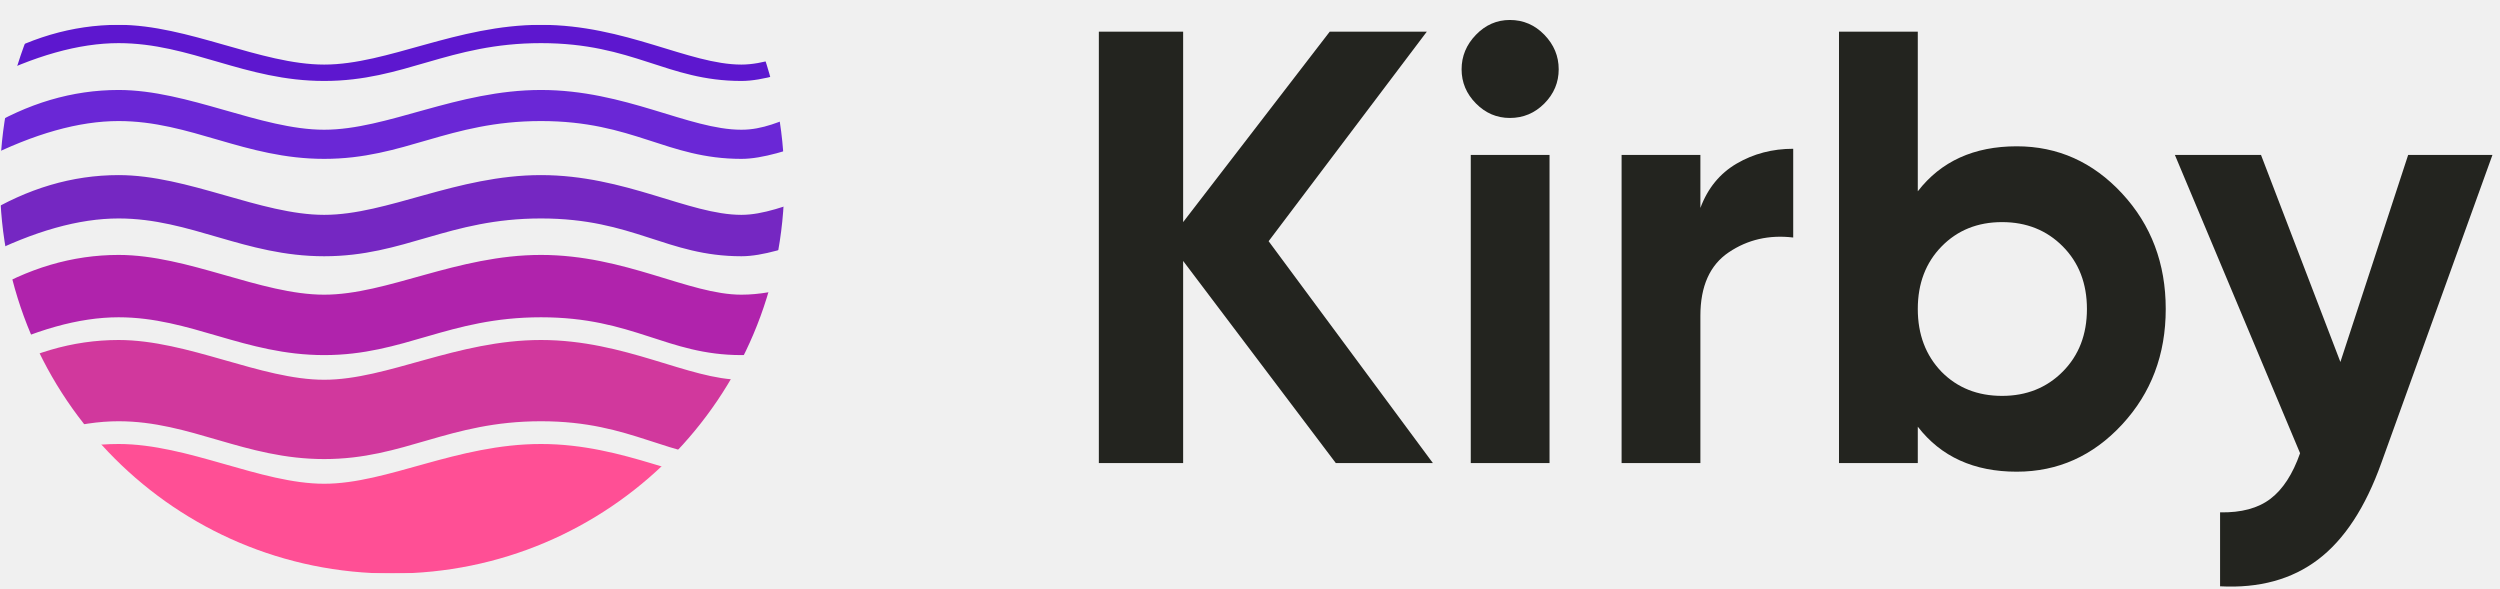
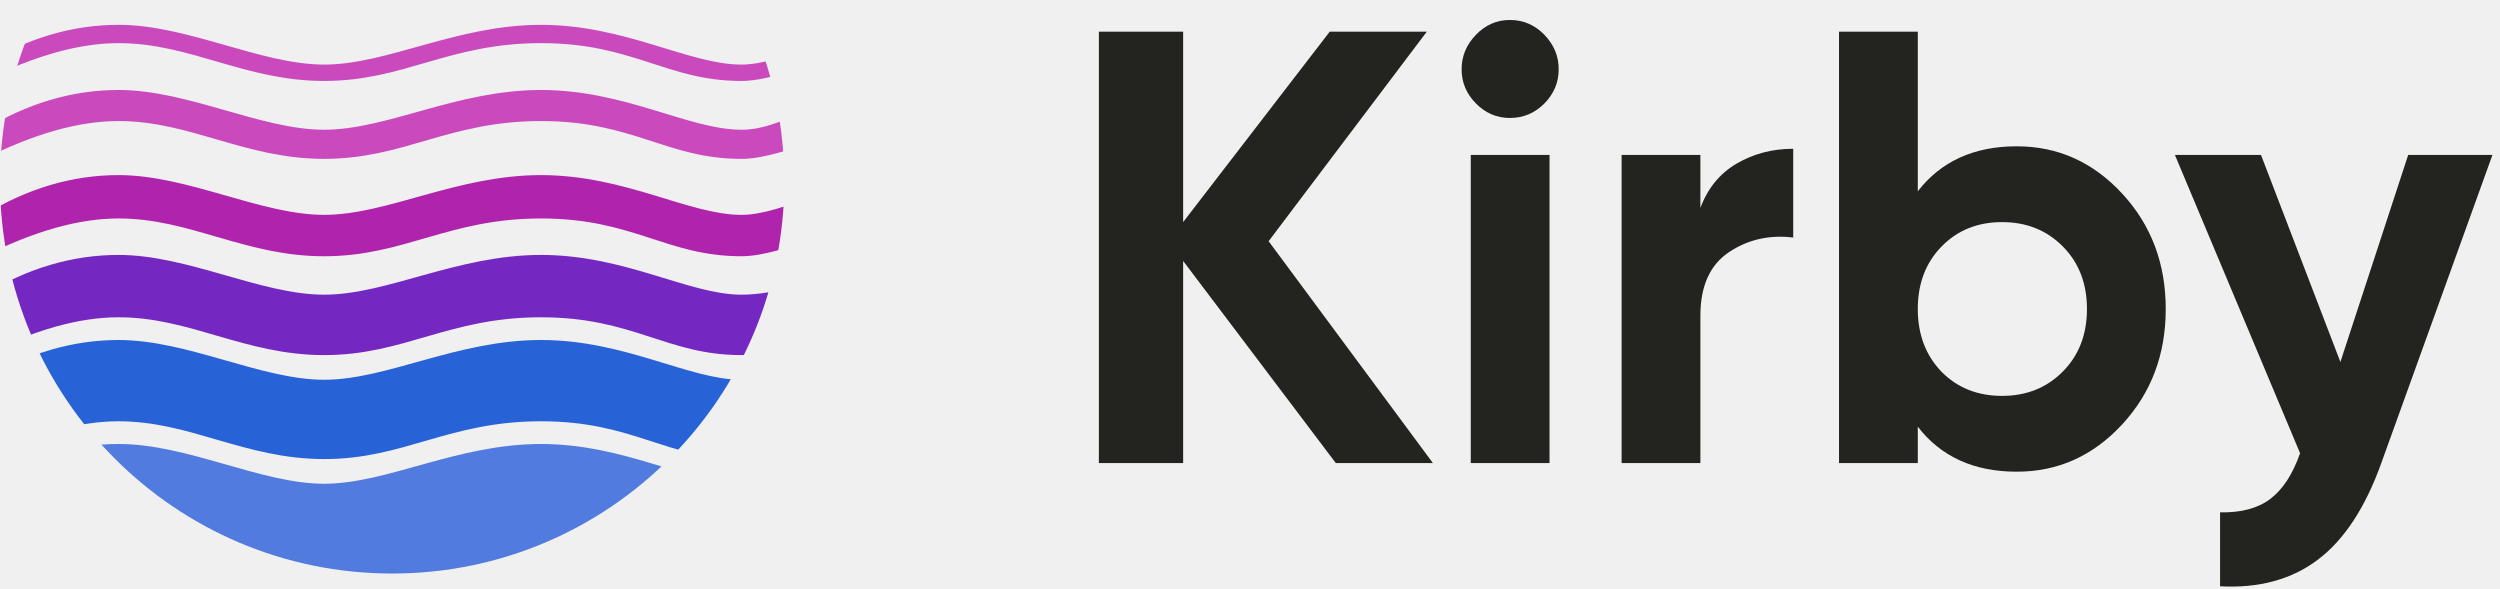
<svg xmlns="http://www.w3.org/2000/svg" width="102" height="24" viewBox="0 0 102 24" fill="none">
-   <path fill-rule="evenodd" clip-rule="evenodd" d="M58.462 18.893H54.501L48.272 10.646V18.893H44.833V1.293H48.272V9.062L54.252 1.293H58.213L51.76 9.841L58.462 18.893ZM61.602 4.813C61.07 4.813 60.609 4.616 60.219 4.222C59.829 3.828 59.633 3.363 59.633 2.827C59.633 2.29 59.829 1.821 60.219 1.419C60.609 1.016 61.07 0.815 61.602 0.815C62.15 0.815 62.619 1.016 63.01 1.419C63.4 1.821 63.595 2.29 63.595 2.827C63.595 3.363 63.4 3.828 63.01 4.222C62.619 4.616 62.15 4.813 61.602 4.813ZM60.007 18.893V6.321H63.221V18.893H60.007ZM69.376 8.484C69.675 7.679 70.169 7.076 70.858 6.673C71.547 6.271 72.316 6.07 73.163 6.07V9.691C72.183 9.573 71.306 9.774 70.534 10.294C69.762 10.814 69.376 11.677 69.376 12.884V18.893H66.161V6.321H69.376V8.484ZM82.282 5.969C83.96 5.969 85.392 6.611 86.58 7.893C87.768 9.175 88.362 10.747 88.362 12.607C88.362 14.468 87.768 16.039 86.58 17.321C85.392 18.604 83.96 19.245 82.282 19.245C80.538 19.245 79.192 18.633 78.246 17.409V18.893H75.031V1.293H78.246V7.805C79.192 6.581 80.538 5.969 82.282 5.969ZM79.217 15.172C79.865 15.825 80.687 16.152 81.684 16.152C82.681 16.152 83.507 15.821 84.163 15.159C84.819 14.497 85.147 13.646 85.147 12.607C85.147 11.568 84.819 10.717 84.163 10.055C83.507 9.393 82.681 9.062 81.684 9.062C80.687 9.062 79.865 9.393 79.217 10.055C78.57 10.717 78.246 11.568 78.246 12.607C78.246 13.646 78.57 14.501 79.217 15.172ZM98.253 6.321H101.692L97.157 18.893C96.509 20.703 95.65 22.015 94.578 22.828C93.507 23.641 92.174 24.005 90.579 23.921V20.904C91.443 20.921 92.128 20.737 92.635 20.351C93.141 19.966 93.544 19.345 93.843 18.491L88.735 6.321H92.249L95.488 14.769L98.253 6.321Z" fill="#23241F" class="kirbyLogoText" />
  <g clip-path="url(#logoclip0)">
+     <path fill-rule="evenodd" clip-rule="evenodd" d="M58.463 18.893H54.501L48.272 10.646V18.893H44.834V1.293H48.272V9.062L54.252 1.293H58.213L51.76 9.841L58.463 18.893ZM61.602 4.813C61.07 4.813 60.609 4.616 60.219 4.222C59.829 3.828 59.634 3.363 59.634 2.827C59.634 2.29 59.829 1.821 60.219 1.419C60.609 1.016 61.07 0.815 61.602 0.815C62.15 0.815 62.619 1.016 63.01 1.419C63.4 1.821 63.595 2.29 63.595 2.827C63.595 3.363 63.4 3.828 63.01 4.222C62.619 4.616 62.15 4.813 61.602 4.813ZM60.007 18.893V6.321H63.221V18.893H60.007ZM69.376 8.484C69.675 7.679 70.169 7.076 70.858 6.673C71.548 6.271 72.316 6.07 73.163 6.07V9.691C72.183 9.573 71.307 9.774 70.534 10.294C69.762 10.814 69.376 11.677 69.376 12.884V18.893H66.162V6.321H69.376V8.484ZM82.282 5.969C83.96 5.969 85.393 6.611 86.58 7.893C87.768 9.175 88.362 10.747 88.362 12.607C88.362 14.468 87.768 16.039 86.58 17.321C85.393 18.604 83.96 19.245 82.282 19.245C80.538 19.245 79.193 18.633 78.246 17.409V18.893H75.032V1.293H78.246V7.805C79.193 6.581 80.538 5.969 82.282 5.969ZM79.218 15.172C79.865 15.825 80.688 16.152 81.684 16.152C82.681 16.152 83.507 15.821 84.163 15.159C84.82 14.497 85.148 13.646 85.148 12.607C85.148 11.568 84.82 10.717 84.163 10.055C83.507 9.393 82.681 9.062 81.684 9.062C80.688 9.062 79.865 9.393 79.218 10.055C78.57 10.717 78.246 11.568 78.246 12.607C78.246 13.646 78.57 14.501 79.218 15.172ZM98.254 6.321H101.692L97.157 18.893C96.509 20.703 95.65 22.015 94.578 22.828C93.507 23.641 92.174 24.005 90.579 23.921V20.904C91.443 20.921 92.128 20.737 92.635 20.351C93.141 19.966 93.544 19.345 93.843 18.491L88.736 6.321H92.249L95.488 14.769L98.254 6.321Z" fill="#23241F" class="kirbyLogoText" />
    <mask id="logomask0" mask-type="alpha" maskUnits="userSpaceOnUse" x="0" y="-9" width="32" height="33">
-       <path d="M16 23.4C24.837 23.4 32 16.237 32 7.4C32 -1.437 24.837 -8.6 16 -8.6C7.163 -8.6 -1.52588e-05 -1.437 -1.52588e-05 7.4C-1.52588e-05 16.237 7.163 23.4 16 23.4Z" fill="#63655F" />
+       <path d="M16 23.4C24.837 23.4 32 16.237 32 7.4C32 -1.437 24.837 -8.6 16 -8.6C7.163 -8.6 0 -1.437 0 7.4C0 16.237 7.163 23.4 16 23.4Z" fill="#23241F" />
    </mask>
    <g mask="url(#logomask0)">
-       <path fill-rule="evenodd" clip-rule="evenodd" d="M-0.647 25.287V19.737C1.124 18.655 2.953 18.115 4.839 18.115C7.67 18.115 10.643 19.737 13.226 19.737C15.809 19.737 18.635 18.115 22.073 18.115C25.511 18.115 28.107 19.737 30.249 19.737C31.677 19.737 33.398 19.196 35.41 18.115V23.744C34.003 24.773 32.283 25.287 30.249 25.287C27.198 25.287 25.851 23.744 22.073 23.744C18.295 23.744 16.503 25.287 13.226 25.287C9.984 25.287 7.773 23.744 4.839 23.744C3.225 23.744 1.396 24.259 -0.647 25.287Z" fill="#FF4F95" />
-       <path fill-rule="evenodd" clip-rule="evenodd" d="M-0.647 18.73V15.494C1.124 14.413 2.953 13.872 4.839 13.872C7.67 13.872 10.643 15.494 13.226 15.494C15.809 15.494 18.635 13.872 22.073 13.872C25.511 13.872 28.107 15.494 30.249 15.494C31.677 15.494 33.398 14.954 35.41 13.872V17.187C34.003 18.216 32.283 18.73 30.249 18.73C27.198 18.73 25.851 17.187 22.073 17.187C18.295 17.187 16.503 18.73 13.226 18.73C9.984 18.73 7.773 17.187 4.839 17.187C3.225 17.187 1.396 17.702 -0.647 18.73Z" fill="#D1389D" />
-       <path fill-rule="evenodd" clip-rule="evenodd" d="M-0.647 14.488V12.023C1.124 10.942 2.953 10.401 4.839 10.401C7.67 10.401 10.643 12.023 13.226 12.023C15.809 12.023 18.635 10.401 22.073 10.401C25.511 10.401 28.107 12.023 30.249 12.023C31.677 12.023 33.398 11.482 35.41 10.401V12.945C34.003 13.973 32.283 14.488 30.249 14.488C27.198 14.488 25.851 12.945 22.073 12.945C18.295 12.945 16.503 14.488 13.226 14.488C9.984 14.488 7.773 12.945 4.839 12.945C3.225 12.945 1.396 13.459 -0.647 14.488Z" fill="#B023AC" />
-       <path fill-rule="evenodd" clip-rule="evenodd" d="M52.658 8.766V10.534C50.018 9.409 48.261 8.862 47.389 8.894C45.739 9.026 43.758 10.511 42.033 10.575C39.363 10.569 38.185 8.823 36.399 8.913C34.552 8.991 32.006 10.455 30.249 10.455C27.198 10.455 25.851 8.913 22.073 8.913C18.295 8.913 16.503 10.455 13.226 10.455C9.984 10.455 7.773 8.913 4.839 8.913C3.225 8.913 1.396 9.427 -0.647 10.455V8.766C1.124 7.685 2.953 7.144 4.839 7.144C7.67 7.144 10.643 8.766 13.226 8.766C15.809 8.766 18.635 7.144 22.073 7.144C25.511 7.144 28.107 8.766 30.249 8.766C32.006 8.766 34.127 7.297 36.565 7.178C38.986 7.254 39.936 8.926 42.033 8.766C43.244 8.673 45.03 7.33 47.389 7.144C48.402 7.064 50.158 7.605 52.658 8.766Z" fill="#7527C2" />
-       <path fill-rule="evenodd" clip-rule="evenodd" d="M52.658 5.293V6.56C50.018 5.435 48.261 4.888 47.389 4.92C45.739 5.052 43.758 6.538 42.033 6.601C39.363 6.595 38.185 4.849 36.399 4.939C34.552 5.018 32.006 6.482 30.249 6.482C27.198 6.482 25.851 4.939 22.073 4.939C18.295 4.939 16.503 6.482 13.226 6.482C9.984 6.482 7.773 4.939 4.839 4.939C3.225 4.939 1.396 5.453 -0.647 6.482V5.293C1.124 4.212 2.953 3.671 4.839 3.671C7.67 3.671 10.643 5.293 13.226 5.293C15.809 5.293 18.635 3.671 22.073 3.671C25.511 3.671 28.107 5.293 30.249 5.293C32.006 5.293 33.045 3.958 36.565 3.705C37.054 3.67 37.57 3.831 38.113 4.063C38.687 4.264 39.182 4.538 39.675 4.783C40.418 5.104 41.204 5.356 42.033 5.293C43.244 5.2 45.03 3.857 47.389 3.671C48.402 3.592 50.158 4.132 52.658 5.293Z" fill="#6A27D6" />
-       <path fill-rule="evenodd" clip-rule="evenodd" d="M-0.647 3.303C1.396 2.274 3.225 1.76 4.839 1.76C7.773 1.76 9.984 3.303 13.226 3.303C16.503 3.303 18.295 1.76 22.073 1.76C25.851 1.76 27.198 3.303 30.249 3.303C32.006 3.303 34.552 1.839 36.399 1.76C38.185 1.67 39.363 3.416 42.033 3.422C43.758 3.359 45.739 1.873 47.389 1.741C48.261 1.709 50.018 2.256 52.658 3.381V2.635C50.158 1.474 48.402 0.933 47.389 1.013C45.03 1.199 43.244 2.542 42.033 2.635C39.936 2.795 38.986 1.123 36.565 1.047C34.127 1.166 32.006 2.635 30.249 2.635C28.107 2.635 25.511 1.013 22.073 1.013C18.635 1.013 15.809 2.635 13.226 2.635C10.643 2.635 7.67 1.013 4.839 1.013C2.953 1.013 1.124 1.554 -0.647 2.635V3.303Z" fill="#5D17CF" />
+       <path fill-rule="evenodd" clip-rule="evenodd" d="M-0.646 25.287V19.737C1.124 18.655 2.953 18.115 4.84 18.115C7.67 18.115 10.644 19.737 13.226 19.737C15.809 19.737 18.636 18.115 22.073 18.115C25.511 18.115 28.107 19.737 30.249 19.737C31.677 19.737 33.398 19.196 35.41 18.115V23.744C34.003 24.773 32.283 25.287 30.249 25.287C27.198 25.287 25.851 23.744 22.073 23.744C18.295 23.744 16.503 25.287 13.226 25.287C9.984 25.287 7.773 23.744 4.84 23.744C3.225 23.744 1.396 24.259 -0.646 25.287Z" fill="#517BDE" />
+       <path fill-rule="evenodd" clip-rule="evenodd" d="M-0.646 18.73V15.494C1.124 14.413 2.953 13.872 4.84 13.872C7.67 13.872 10.644 15.494 13.226 15.494C15.809 15.494 18.636 13.872 22.073 13.872C25.511 13.872 28.107 15.494 30.249 15.494C31.677 15.494 33.398 14.954 35.41 13.872V17.188C34.003 18.216 32.283 18.73 30.249 18.73C27.198 18.73 25.851 17.188 22.073 17.188C18.295 17.188 16.503 18.73 13.226 18.73C9.984 18.73 7.773 17.188 4.84 17.188C3.225 17.188 1.396 17.702 -0.646 18.73Z" fill="#2763D6" />
+       <path fill-rule="evenodd" clip-rule="evenodd" d="M-0.646 14.488V12.023C1.124 10.942 2.953 10.401 4.84 10.401C7.67 10.401 10.644 12.023 13.226 12.023C15.809 12.023 18.636 10.401 22.073 10.401C25.511 10.401 28.107 12.023 30.249 12.023C31.677 12.023 33.398 11.482 35.41 10.401V12.945C34.003 13.973 32.283 14.488 30.249 14.488C27.198 14.488 25.851 12.945 22.073 12.945C18.295 12.945 16.503 14.488 13.226 14.488C9.984 14.488 7.773 12.945 4.84 12.945C3.225 12.945 1.396 13.459 -0.646 14.488Z" fill="#7527C2" />
+       <path fill-rule="evenodd" clip-rule="evenodd" d="M52.658 8.766V10.534C50.018 9.409 48.261 8.862 47.39 8.894C45.739 9.026 43.758 10.511 42.033 10.575C39.363 10.569 38.186 8.823 36.399 8.913C34.552 8.991 32.006 10.455 30.249 10.455C27.198 10.455 25.851 8.913 22.073 8.913C18.295 8.913 16.503 10.455 13.226 10.455C9.984 10.455 7.773 8.913 4.84 8.913C3.225 8.913 1.396 9.427 -0.646 10.455V8.766C1.124 7.685 2.953 7.144 4.84 7.144C7.67 7.144 10.644 8.766 13.226 8.766C15.809 8.766 18.636 7.144 22.073 7.144C25.511 7.144 28.107 8.766 30.249 8.766C32.006 8.766 34.127 7.297 36.565 7.178C38.986 7.254 39.936 8.926 42.033 8.766C43.244 8.673 45.03 7.33 47.39 7.144C48.402 7.064 50.158 7.605 52.658 8.766Z" fill="#B023AC" />
+       <path fill-rule="evenodd" clip-rule="evenodd" d="M52.658 5.293V6.561C50.018 5.435 48.261 4.888 47.39 4.92C45.739 5.052 43.758 6.538 42.033 6.601C39.363 6.595 38.186 4.849 36.399 4.939C34.552 5.018 32.006 6.482 30.249 6.482C27.198 6.482 25.851 4.939 22.073 4.939C18.295 4.939 16.503 6.482 13.226 6.482C9.984 6.482 7.773 4.939 4.84 4.939C3.225 4.939 1.396 5.453 -0.646 6.482V5.293C1.124 4.212 2.953 3.671 4.84 3.671C7.67 3.671 10.644 5.293 13.226 5.293C15.809 5.293 18.636 3.671 22.073 3.671C25.511 3.671 28.107 5.293 30.249 5.293C32.006 5.293 33.045 3.958 36.565 3.705C37.054 3.67 37.57 3.831 38.113 4.063C38.687 4.264 39.182 4.538 39.675 4.783C40.418 5.104 41.204 5.356 42.033 5.293C43.244 5.2 45.03 3.857 47.39 3.671C48.402 3.592 50.158 4.132 52.658 5.293Z" fill="#CA4ABE" />
+       <path fill-rule="evenodd" clip-rule="evenodd" d="M-0.646 3.303C1.396 2.274 3.225 1.76 4.84 1.76C7.773 1.76 9.984 3.303 13.226 3.303C16.503 3.303 18.295 1.76 22.073 1.76C25.851 1.76 27.198 3.303 30.249 3.303C32.006 3.303 34.552 1.839 36.399 1.76C38.186 1.67 39.363 3.416 42.033 3.422C43.758 3.359 45.739 1.873 47.39 1.741C48.261 1.709 50.018 2.256 52.658 3.381V2.635C50.158 1.474 48.402 0.933 47.39 1.013C45.03 1.199 43.244 2.542 42.033 2.635C39.936 2.795 38.986 1.123 36.565 1.047C34.127 1.166 32.006 2.635 30.249 2.635C28.107 2.635 25.511 1.013 22.073 1.013C18.636 1.013 15.809 2.635 13.226 2.635C10.644 2.635 7.67 1.013 4.84 1.013C2.953 1.013 1.124 1.554 -0.646 2.635V3.303Z" fill="#CA4ABE" />
    </g>
  </g>
  <defs>
    <clipPath id="logoclip0">
-       <rect width="32" height="22.4" fill="white" transform="translate(0 1)" />
+       <rect width="102" height="24" fill="white" />
    </clipPath>
  </defs>
</svg>
